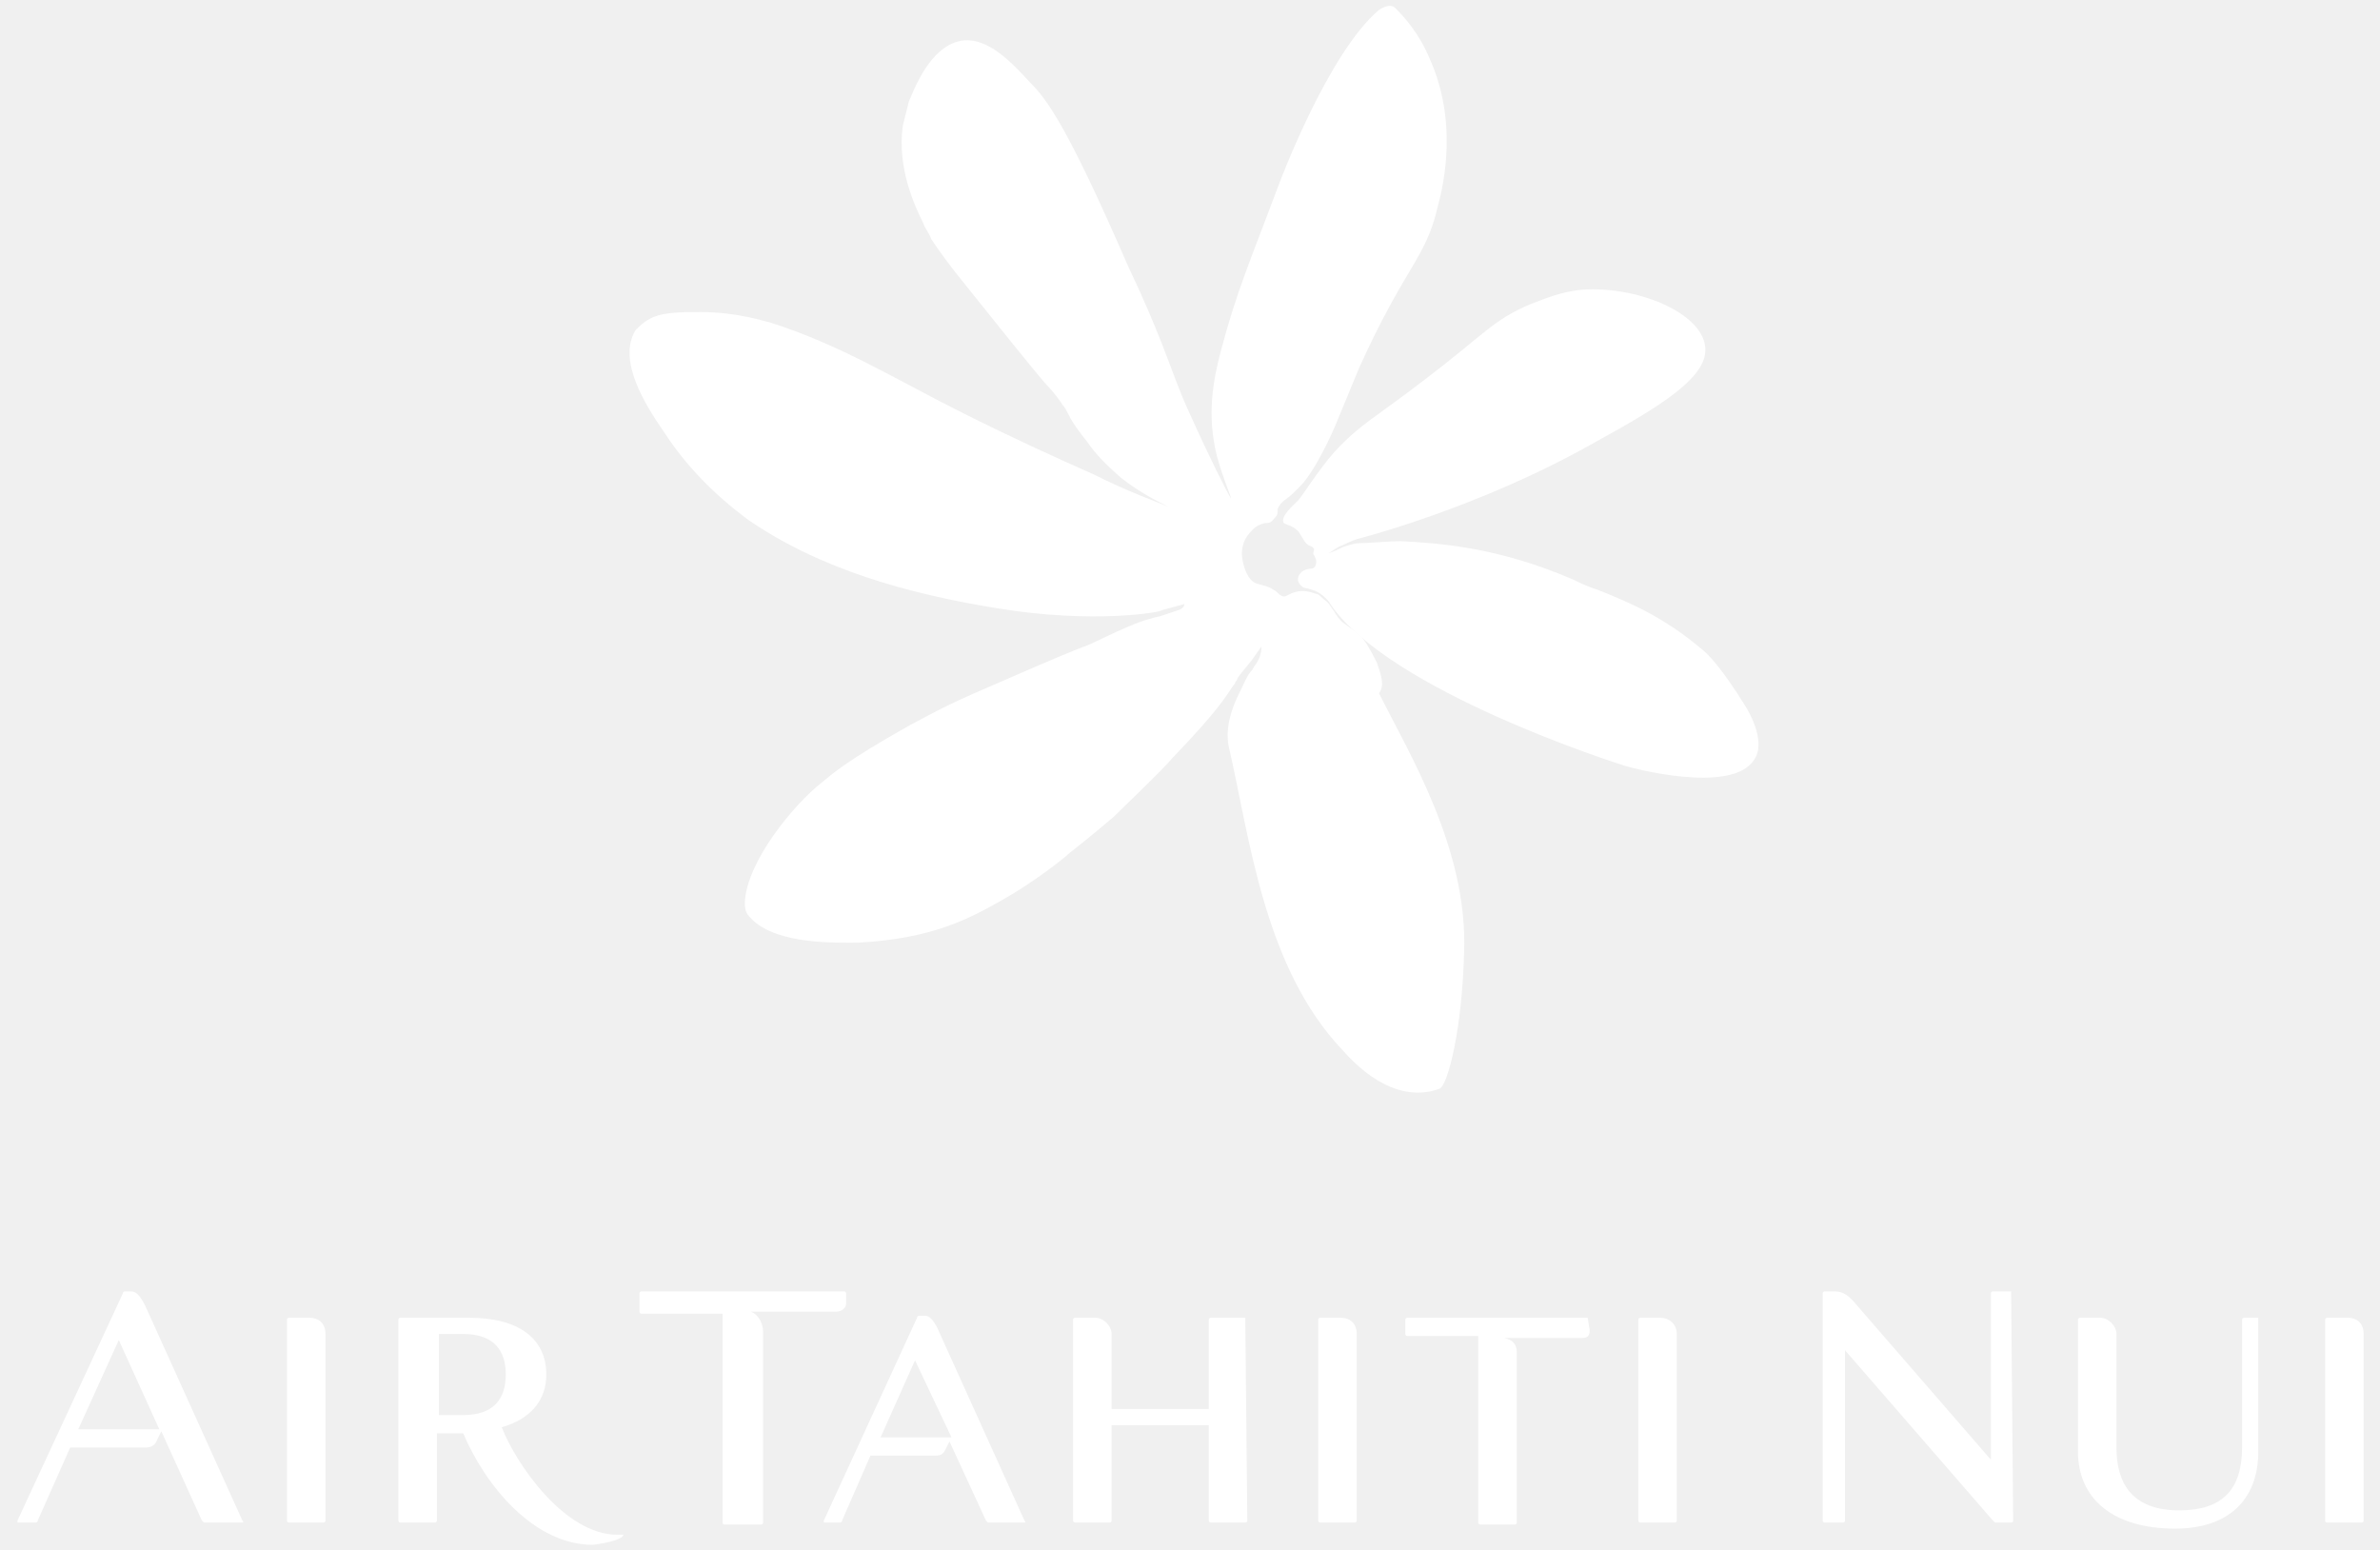
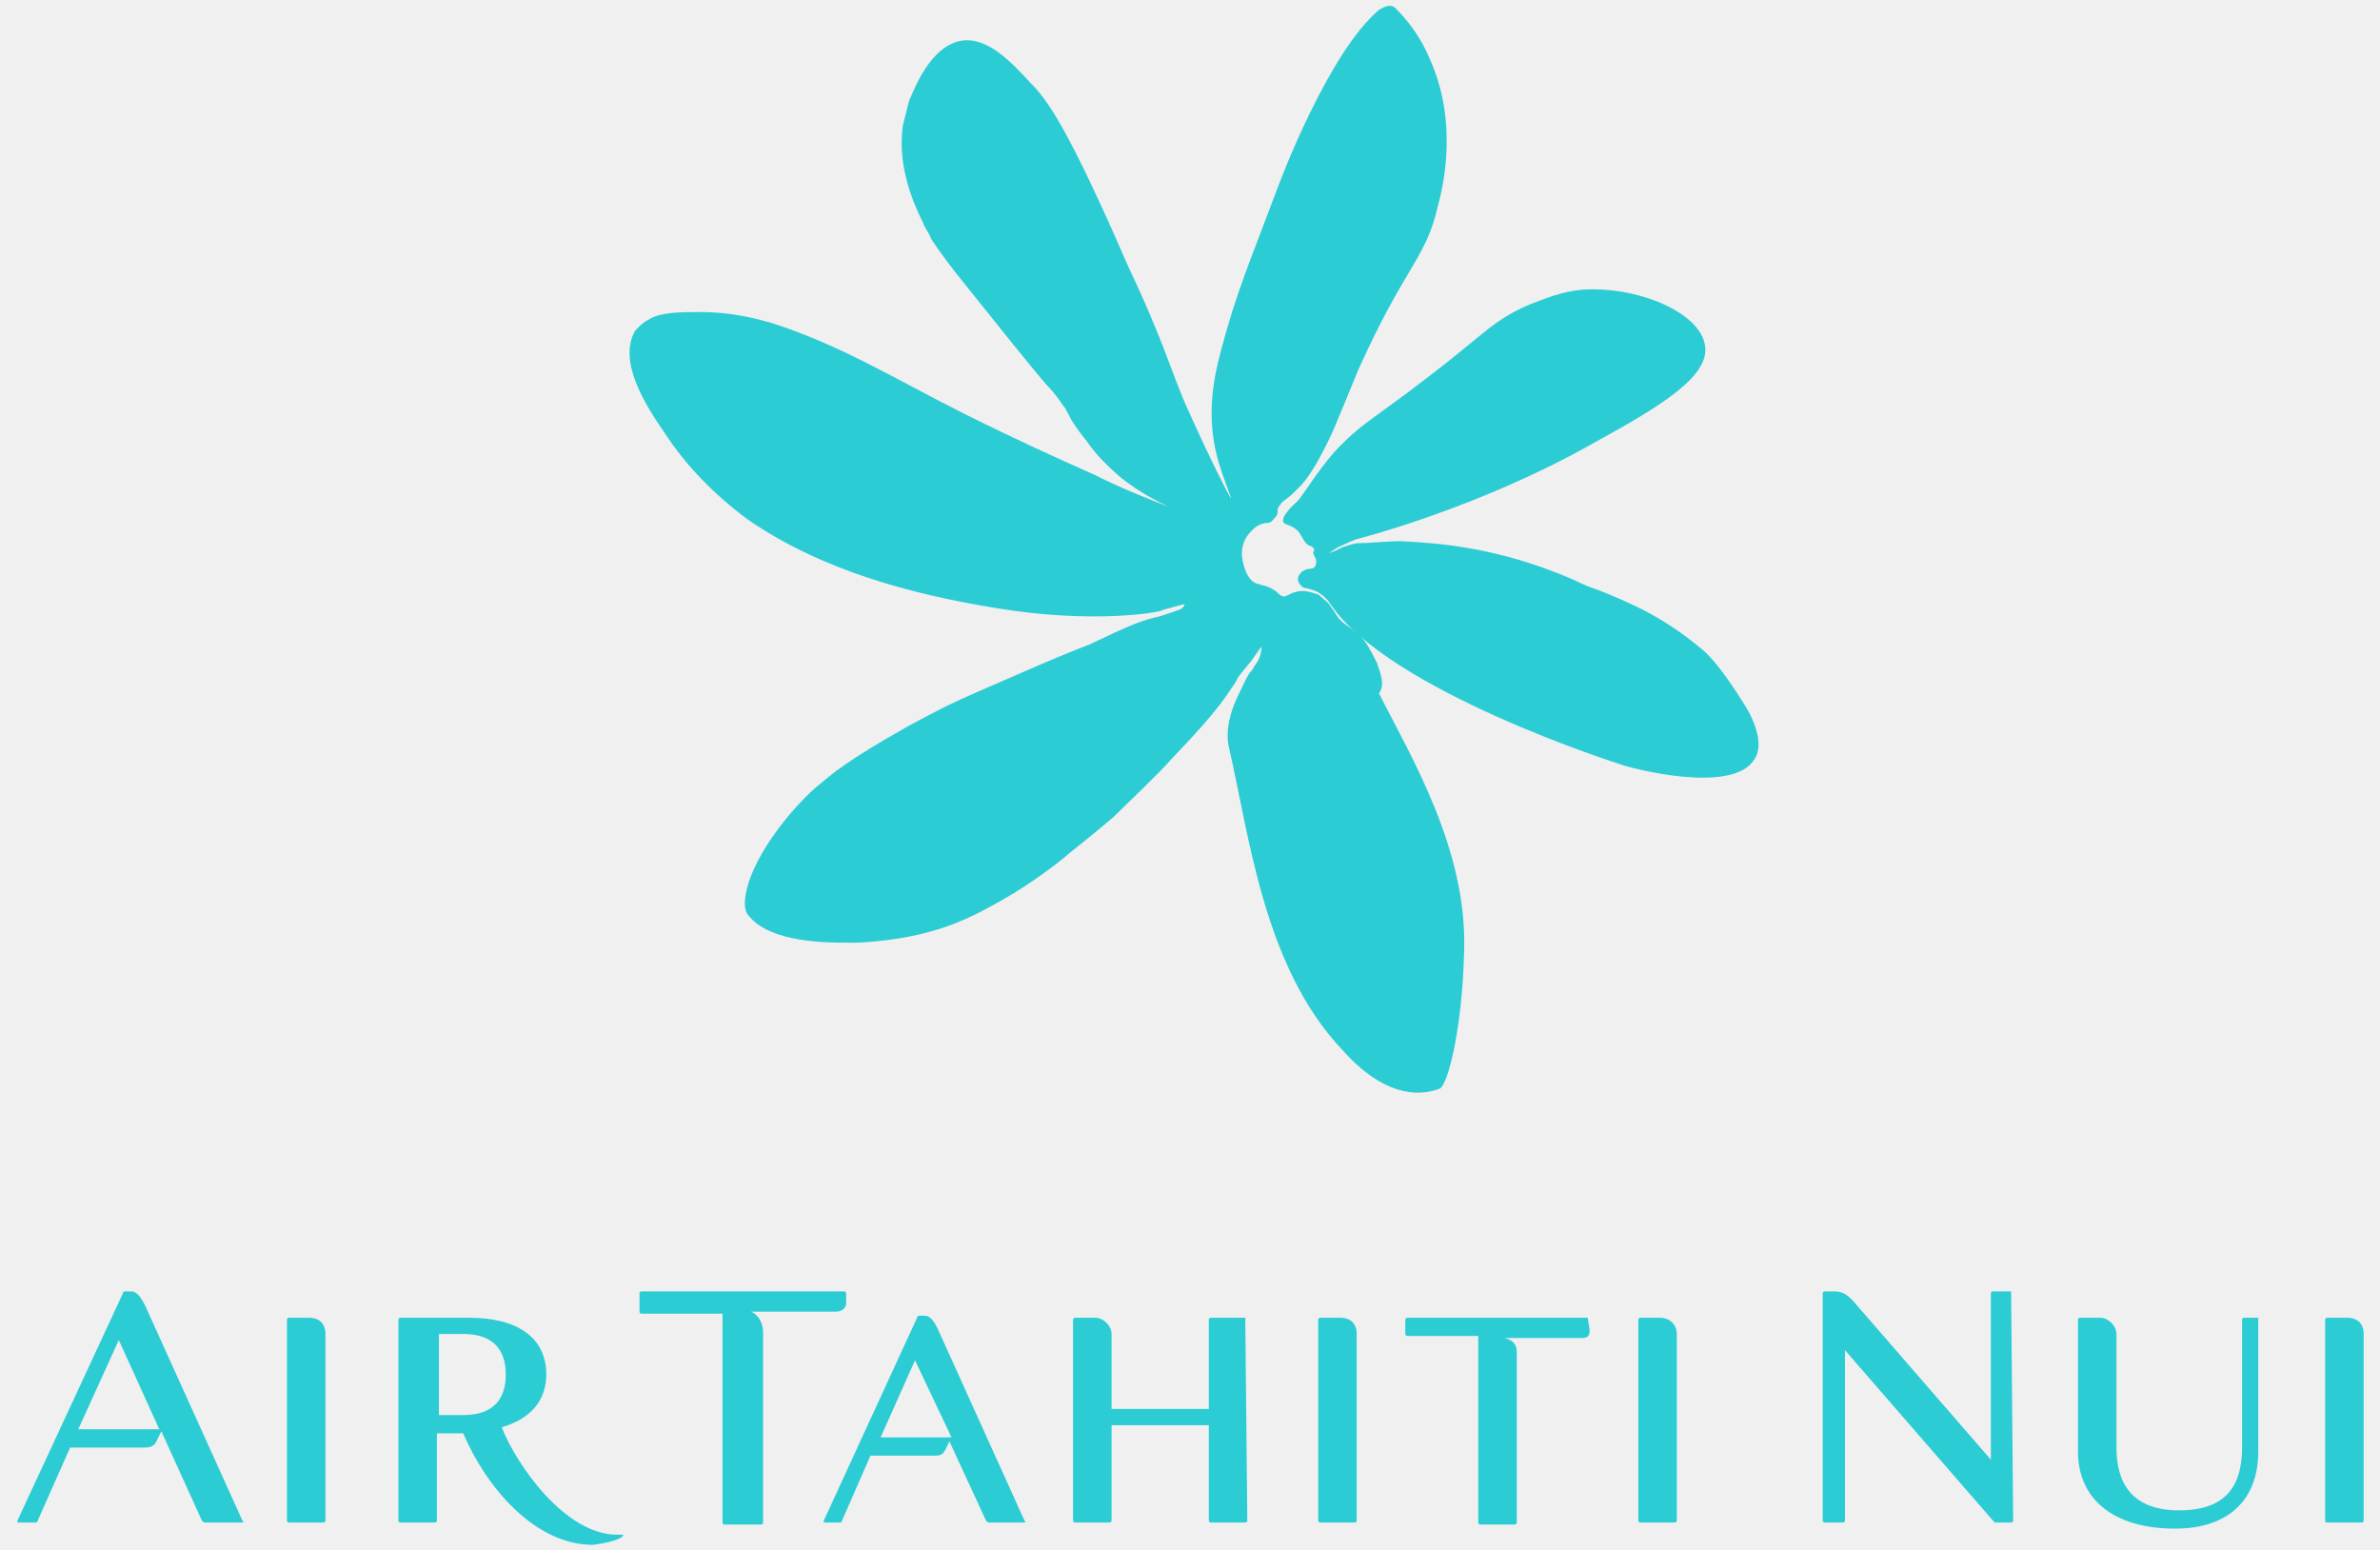
<svg xmlns="http://www.w3.org/2000/svg" width="129" height="84" viewBox="0 0 129 84" fill="none">
-   <path d="M16.762 71.418H15.664C15.664 71.418 15.554 71.418 15.554 71.527V82.406C15.554 82.406 15.554 82.516 15.664 82.516H17.53C17.53 82.516 17.64 82.516 17.64 82.406V72.297C17.64 71.747 17.311 71.418 16.762 71.418Z" fill="white" />
-   <path d="M72.657 71.418H71.559C71.559 71.418 71.449 71.418 71.449 71.527V82.406C71.449 82.406 71.449 82.516 71.559 82.516H73.426C73.426 82.516 73.536 82.516 73.536 82.406V72.297C73.536 71.747 73.206 71.418 72.657 71.418Z" fill="white" />
-   <path d="M90.008 71.418H88.91C88.91 71.418 88.8 71.418 88.8 71.527V82.406C88.8 82.406 88.8 82.516 88.91 82.516H90.776C90.776 82.516 90.886 82.516 90.886 82.406V72.297C90.886 71.747 90.447 71.418 90.008 71.418Z" fill="white" />
-   <path d="M127.235 71.418H126.137C126.137 71.418 126.027 71.418 126.027 71.527V82.406C126.027 82.406 126.027 82.516 126.137 82.516H128.004C128.004 82.516 128.114 82.516 128.114 82.406V72.297C128.114 71.747 127.784 71.418 127.235 71.418Z" fill="white" />
-   <path d="M40.701 71.088H45.313C45.643 71.088 45.862 70.868 45.862 70.648V70.099C45.862 70.099 45.862 69.989 45.752 69.989H34.771C34.771 69.989 34.661 69.989 34.661 70.099V71.088C34.661 71.088 34.661 71.198 34.771 71.198H39.163V82.516C39.163 82.516 39.163 82.626 39.273 82.626H41.25C41.25 82.626 41.36 82.626 41.36 82.516V72.187C41.36 71.637 41.03 71.198 40.701 71.088Z" fill="white" />
-   <path d="M7.867 70.758C7.537 70.099 7.317 69.989 7.098 69.989H6.768C6.768 69.989 6.659 69.989 6.659 70.099L0.948 82.407V82.516H1.937C1.937 82.516 2.046 82.516 2.046 82.407L3.803 78.451H7.867C8.196 78.451 8.416 78.341 8.525 78.011L8.745 77.571L10.941 82.407L11.051 82.516H13.138C13.138 82.516 13.248 82.516 13.138 82.407L7.867 70.758ZM4.243 77.462L6.439 72.626L8.635 77.462H4.243Z" fill="white" />
-   <path d="M67.496 71.418H65.629C65.629 71.418 65.52 71.418 65.52 71.527V76.362H60.249V72.297C60.249 71.857 59.809 71.418 59.37 71.418H58.272C58.272 71.418 58.162 71.418 58.162 71.527V82.406C58.162 82.406 58.162 82.516 58.272 82.516H60.139C60.139 82.516 60.249 82.516 60.249 82.406V77.242H65.52V82.406C65.52 82.406 65.52 82.516 65.629 82.516H67.496C67.496 82.516 67.606 82.516 67.606 82.406L67.496 71.418C67.606 71.418 67.496 71.418 67.496 71.418Z" fill="white" />
-   <path d="M50.804 71.967C50.584 71.528 50.365 71.308 50.145 71.308H49.816C49.816 71.308 49.706 71.308 49.706 71.418L44.654 82.407V82.516H45.533C45.533 82.516 45.643 82.516 45.643 82.407L47.18 78.89H50.694C51.023 78.89 51.133 78.78 51.243 78.561L51.463 78.121L53.44 82.407L53.549 82.516H55.526C55.526 82.516 55.636 82.516 55.526 82.407L50.804 71.967ZM47.729 77.901L49.596 73.725L51.573 77.901H47.729Z" fill="white" />
-   <path d="M86.054 71.418H76.281C76.281 71.418 76.171 71.418 76.171 71.527V72.297C76.171 72.297 76.171 72.406 76.281 72.406H80.124V82.516C80.124 82.516 80.124 82.626 80.234 82.626H82.101C82.101 82.626 82.211 82.626 82.211 82.516V73.286C82.211 72.846 81.991 72.626 81.552 72.516H85.725C86.054 72.516 86.164 72.406 86.164 72.077L86.054 71.418C86.164 71.418 86.054 71.418 86.054 71.418Z" fill="white" />
-   <path d="M122.402 71.418H121.634C121.634 71.418 121.524 71.418 121.524 71.527V78.45C121.524 80.758 120.426 81.857 118.12 81.857C115.594 81.857 114.715 80.428 114.715 78.45V72.297C114.715 71.857 114.276 71.418 113.837 71.418H112.739C112.739 71.418 112.629 71.418 112.629 71.527V78.67C112.629 81.198 114.496 82.846 117.9 82.846C120.755 82.846 122.402 81.308 122.402 78.67V71.418C122.512 71.418 122.512 71.418 122.402 71.418Z" fill="white" />
-   <path d="M33.783 83.176C33.673 83.176 33.563 83.176 33.454 83.176C30.599 83.176 27.963 79.33 27.194 77.352C28.732 76.912 29.61 75.923 29.61 74.494C29.61 72.516 28.073 71.418 25.437 71.418H21.704C21.704 71.418 21.594 71.418 21.594 71.527V82.406C21.594 82.406 21.594 82.516 21.704 82.516H23.57C23.57 82.516 23.68 82.516 23.68 82.406V77.681H25.108C26.316 80.538 28.951 83.725 32.136 83.725C33.014 83.615 33.783 83.395 33.783 83.176ZM25.108 76.692H23.79V72.297H25.108C26.755 72.297 27.414 73.176 27.414 74.494C27.414 75.813 26.755 76.692 25.108 76.692Z" fill="white" />
-   <path d="M109.006 69.989H108.017C108.017 69.989 107.908 69.989 107.908 70.099V79.11L100.66 70.758C100.221 70.209 99.891 69.989 99.452 69.989H98.903C98.903 69.989 98.793 69.989 98.793 70.099V82.407C98.793 82.407 98.793 82.516 98.903 82.516H99.891C99.891 82.516 100.001 82.516 100.001 82.407V73.176L108.017 82.407L108.127 82.516H109.006C109.006 82.516 109.116 82.516 109.116 82.407L109.006 69.989C109.116 69.989 109.116 69.989 109.006 69.989Z" fill="white" />
-   <path d="M94.51 38.121C93.412 36.363 92.643 35.484 92.204 35.154C90.117 33.396 88.251 32.627 86.603 31.967C86.274 31.857 85.944 31.747 85.285 31.418C81.222 29.659 78.038 29.44 75.951 29.33C75.183 29.33 74.194 29.44 73.645 29.44C73.425 29.44 73.096 29.549 72.767 29.659C72.547 29.769 72.327 29.879 71.998 29.989C72.218 29.879 72.437 29.659 72.767 29.549C73.206 29.33 73.535 29.22 73.535 29.22C73.535 29.22 80.124 27.572 86.493 23.945C89.898 22.077 92.643 20.429 92.423 18.78C92.204 16.912 88.69 15.484 85.725 15.703C84.627 15.813 83.858 16.143 82.979 16.473C80.893 17.352 80.454 18.121 77.269 20.538C74.414 22.736 73.755 22.956 72.327 24.495C71.449 25.484 70.57 26.912 70.351 27.132C70.131 27.352 69.362 28.011 69.582 28.341C69.692 28.451 70.021 28.451 70.351 28.78C70.46 28.89 70.68 29.33 70.79 29.44C71.01 29.659 71.119 29.549 71.229 29.769C71.229 29.879 71.119 29.989 71.229 30.099C71.339 30.319 71.339 30.319 71.339 30.429C71.339 30.539 71.339 30.648 71.229 30.758C71.119 30.868 70.9 30.758 70.57 30.978C70.46 31.088 70.351 31.198 70.351 31.418C70.351 31.528 70.46 31.747 70.68 31.857C70.68 31.857 70.79 31.857 71.119 31.967C71.559 32.077 71.998 32.517 72.108 32.736C75.292 37.462 87.811 41.418 87.811 41.418C88.36 41.638 93.851 43.066 95.059 41.198C95.718 40.319 94.949 38.78 94.51 38.121Z" fill="white" />
-   <path d="M74.634 35.923C74.195 35.044 73.975 34.714 73.755 34.495C73.426 34.165 73.206 34.055 72.767 33.725L72.657 33.615C72.437 33.396 72.437 33.286 72.108 32.846C71.998 32.626 71.778 32.517 71.669 32.407C71.559 32.297 71.449 32.187 71.339 32.187C71.01 32.077 70.68 31.967 70.241 32.077C69.802 32.187 69.692 32.407 69.472 32.297C69.253 32.187 69.253 32.077 69.033 31.967C68.704 31.747 68.484 31.747 68.155 31.637C67.715 31.527 67.496 30.978 67.386 30.538C67.276 30.099 67.276 29.659 67.496 29.22C67.606 29 67.825 28.78 67.935 28.67C68.155 28.451 68.484 28.341 68.704 28.341C68.923 28.341 69.033 28.121 69.143 28.011C69.253 27.901 69.253 27.791 69.253 27.572C69.253 27.572 69.363 27.352 69.472 27.242C69.692 27.022 69.802 27.022 70.131 26.692C70.241 26.582 70.351 26.473 70.461 26.363C71.339 25.484 72.328 23.176 72.328 23.176C72.657 22.407 73.096 21.308 73.645 19.989C76.171 14.385 77.269 14.055 77.928 11.198C78.258 9.989 79.026 6.582 77.489 3.176C76.94 1.857 76.171 0.978 75.622 0.429C75.512 0.319 75.402 0.319 75.293 0.319C75.293 0.319 75.073 0.319 74.743 0.539C71.998 2.846 69.363 9.879 69.363 9.879C67.715 14.275 67.056 15.703 66.178 19C65.739 20.648 65.409 22.517 65.958 24.714C66.288 25.923 66.727 26.912 66.727 27.022C66.507 26.692 65.519 24.714 64.531 22.517C63.872 21.088 63.762 20.648 62.993 18.67C62.554 17.572 62.115 16.473 61.127 14.385C57.832 6.802 56.734 5.374 55.855 4.495C54.757 3.286 53.549 2.077 52.232 2.187C50.365 2.407 49.486 5.044 49.267 5.484C49.157 5.923 49.047 6.363 48.937 6.802C48.608 9.11 49.596 11.198 50.035 12.077C50.145 12.407 50.365 12.626 50.474 12.956C50.914 13.615 51.463 14.385 52.451 15.594C53.769 17.242 55.965 19.989 56.734 20.868C56.844 20.978 57.173 21.308 57.612 21.967C57.722 22.077 57.832 22.297 57.942 22.517C58.161 22.956 58.491 23.396 58.93 23.945C59.37 24.604 60.028 25.264 60.797 25.923C61.785 26.692 62.664 27.132 63.323 27.462C62.554 27.132 61.236 26.692 59.26 25.703C57.283 24.824 55.087 23.835 52.232 22.407C48.498 20.538 45.533 18.67 41.689 17.462C41.58 17.462 40.042 16.912 37.956 16.912C36.858 16.912 35.759 16.912 35.1 17.352C34.881 17.462 34.661 17.681 34.442 17.901C33.453 19.549 34.991 21.967 35.979 23.396C37.187 25.264 38.724 26.802 40.481 28.121C44.435 30.868 49.267 32.187 53.989 32.956C59.26 33.835 62.993 33.176 62.993 33.066L64.201 32.736C64.201 32.736 64.201 32.956 63.872 33.066C63.213 33.286 63.213 33.286 62.884 33.396C61.895 33.615 61.346 33.835 59.04 34.934C58.161 35.264 56.844 35.813 55.087 36.583C51.243 38.231 51.133 38.341 49.267 39.33C45.752 41.308 45.094 41.967 44.544 42.407C43.007 43.615 40.481 46.692 40.372 48.89C40.372 49.44 40.481 49.55 40.811 49.879C42.238 51.198 45.313 51.088 46.521 51.088C50.584 50.868 52.561 49.769 54.318 48.78C56.075 47.791 57.722 46.473 57.942 46.253C58.491 45.813 58.93 45.484 60.358 44.275C61.017 43.615 62.884 41.857 63.542 41.088C66.398 38.121 66.507 37.572 66.947 37.022C66.947 36.912 67.056 36.912 67.056 36.802C67.166 36.583 67.386 36.363 67.825 35.813C68.045 35.484 68.374 35.044 68.374 35.044C68.374 35.154 68.374 35.593 68.045 36.033C67.935 36.143 67.935 36.253 67.825 36.363C67.606 36.583 67.386 37.132 67.166 37.572C66.398 39.11 66.507 40.099 66.617 40.538C67.715 45.264 68.484 52.407 72.767 56.912C74.414 58.78 76.281 59.659 78.038 59C78.477 58.78 79.246 55.813 79.356 51.637C79.575 46.033 76.391 40.868 74.743 37.572C75.073 37.132 74.853 36.583 74.634 35.923Z" fill="white" />
+   <path d="M16.762 71.418H15.664C15.664 71.418 15.554 71.418 15.554 71.527V82.406C15.554 82.406 15.554 82.516 15.664 82.516H17.53C17.53 82.516 17.64 82.516 17.64 82.406V72.297C17.64 71.747 17.311 71.418 16.762 71.418Z" fill="#2CCCD4" />
+   <path d="M72.657 71.418H71.559C71.559 71.418 71.449 71.418 71.449 71.527V82.406C71.449 82.406 71.449 82.516 71.559 82.516H73.426C73.426 82.516 73.536 82.516 73.536 82.406V72.297C73.536 71.747 73.206 71.418 72.657 71.418Z" fill="#2CCCD4" />
+   <path d="M90.008 71.418H88.91C88.91 71.418 88.8 71.418 88.8 71.527V82.406C88.8 82.406 88.8 82.516 88.91 82.516H90.776C90.776 82.516 90.886 82.516 90.886 82.406V72.297C90.886 71.747 90.447 71.418 90.008 71.418Z" fill="#2CCCD4" />
+   <path d="M127.235 71.418H126.137C126.137 71.418 126.027 71.418 126.027 71.527V82.406C126.027 82.406 126.027 82.516 126.137 82.516H128.004C128.004 82.516 128.114 82.516 128.114 82.406V72.297C128.114 71.747 127.784 71.418 127.235 71.418Z" fill="#2CCCD4" />
+   <path d="M40.701 71.088H45.313C45.643 71.088 45.862 70.868 45.862 70.648V70.099C45.862 70.099 45.862 69.989 45.752 69.989H34.771C34.771 69.989 34.661 69.989 34.661 70.099V71.088C34.661 71.088 34.661 71.198 34.771 71.198H39.163V82.516C39.163 82.516 39.163 82.626 39.273 82.626H41.25C41.25 82.626 41.36 82.626 41.36 82.516V72.187C41.36 71.637 41.03 71.198 40.701 71.088Z" fill="#2CCCD4" />
+   <path d="M7.867 70.758C7.537 70.099 7.317 69.989 7.098 69.989H6.768C6.768 69.989 6.659 69.989 6.659 70.099L0.948 82.407V82.516H1.937C1.937 82.516 2.046 82.516 2.046 82.407L3.803 78.451H7.867C8.196 78.451 8.416 78.341 8.525 78.011L8.745 77.571L10.941 82.407L11.051 82.516H13.138C13.138 82.516 13.248 82.516 13.138 82.407L7.867 70.758ZM4.243 77.462L6.439 72.626L8.635 77.462H4.243Z" fill="#2CCCD4" />
+   <path d="M67.496 71.418H65.629C65.629 71.418 65.52 71.418 65.52 71.527V76.362H60.249V72.297C60.249 71.857 59.809 71.418 59.37 71.418H58.272C58.272 71.418 58.162 71.418 58.162 71.527V82.406C58.162 82.406 58.162 82.516 58.272 82.516H60.139C60.139 82.516 60.249 82.516 60.249 82.406V77.242H65.52V82.406C65.52 82.406 65.52 82.516 65.629 82.516H67.496C67.496 82.516 67.606 82.516 67.606 82.406L67.496 71.418C67.606 71.418 67.496 71.418 67.496 71.418Z" fill="#2CCCD4" />
+   <path d="M50.804 71.967C50.584 71.528 50.365 71.308 50.145 71.308H49.816C49.816 71.308 49.706 71.308 49.706 71.418L44.654 82.407V82.516H45.533C45.533 82.516 45.643 82.516 45.643 82.407L47.18 78.89H50.694C51.023 78.89 51.133 78.78 51.243 78.561L51.463 78.121L53.44 82.407L53.549 82.516H55.526C55.526 82.516 55.636 82.516 55.526 82.407L50.804 71.967ZM47.729 77.901L49.596 73.725L51.573 77.901H47.729Z" fill="#2CCCD4" />
+   <path d="M86.054 71.418H76.281C76.281 71.418 76.171 71.418 76.171 71.527V72.297C76.171 72.297 76.171 72.406 76.281 72.406H80.124V82.516C80.124 82.516 80.124 82.626 80.234 82.626H82.101C82.101 82.626 82.211 82.626 82.211 82.516V73.286C82.211 72.846 81.991 72.626 81.552 72.516H85.725C86.054 72.516 86.164 72.406 86.164 72.077L86.054 71.418C86.164 71.418 86.054 71.418 86.054 71.418Z" fill="#2CCCD4" />
+   <path d="M122.402 71.418H121.634C121.634 71.418 121.524 71.418 121.524 71.527V78.45C121.524 80.758 120.426 81.857 118.12 81.857C115.594 81.857 114.715 80.428 114.715 78.45V72.297C114.715 71.857 114.276 71.418 113.837 71.418H112.739C112.739 71.418 112.629 71.418 112.629 71.527V78.67C112.629 81.198 114.496 82.846 117.9 82.846C120.755 82.846 122.402 81.308 122.402 78.67V71.418C122.512 71.418 122.512 71.418 122.402 71.418Z" fill="#2CCCD4" />
+   <path d="M33.783 83.176C33.673 83.176 33.563 83.176 33.454 83.176C30.599 83.176 27.963 79.33 27.194 77.352C28.732 76.912 29.61 75.923 29.61 74.494C29.61 72.516 28.073 71.418 25.437 71.418H21.704C21.704 71.418 21.594 71.418 21.594 71.527V82.406C21.594 82.406 21.594 82.516 21.704 82.516H23.57C23.57 82.516 23.68 82.516 23.68 82.406V77.681H25.108C26.316 80.538 28.951 83.725 32.136 83.725C33.014 83.615 33.783 83.395 33.783 83.176ZM25.108 76.692H23.79V72.297H25.108C26.755 72.297 27.414 73.176 27.414 74.494C27.414 75.813 26.755 76.692 25.108 76.692Z" fill="#2CCCD4" />
+   <path d="M109.006 69.989H108.017C108.017 69.989 107.908 69.989 107.908 70.099V79.11L100.66 70.758C100.221 70.209 99.891 69.989 99.452 69.989H98.903C98.903 69.989 98.793 69.989 98.793 70.099V82.407C98.793 82.407 98.793 82.516 98.903 82.516H99.891C99.891 82.516 100.001 82.516 100.001 82.407V73.176L108.017 82.407L108.127 82.516H109.006C109.006 82.516 109.116 82.516 109.116 82.407L109.006 69.989C109.116 69.989 109.116 69.989 109.006 69.989Z" fill="#2CCCD4" />
+   <path d="M94.51 38.121C93.412 36.363 92.643 35.484 92.204 35.154C90.117 33.396 88.251 32.627 86.603 31.967C86.274 31.857 85.944 31.747 85.285 31.418C81.222 29.659 78.038 29.44 75.951 29.33C75.183 29.33 74.194 29.44 73.645 29.44C73.425 29.44 73.096 29.549 72.767 29.659C72.547 29.769 72.327 29.879 71.998 29.989C72.218 29.879 72.437 29.659 72.767 29.549C73.206 29.33 73.535 29.22 73.535 29.22C73.535 29.22 80.124 27.572 86.493 23.945C89.898 22.077 92.643 20.429 92.423 18.78C92.204 16.912 88.69 15.484 85.725 15.703C84.627 15.813 83.858 16.143 82.979 16.473C80.893 17.352 80.454 18.121 77.269 20.538C74.414 22.736 73.755 22.956 72.327 24.495C71.449 25.484 70.57 26.912 70.351 27.132C70.131 27.352 69.362 28.011 69.582 28.341C69.692 28.451 70.021 28.451 70.351 28.78C70.46 28.89 70.68 29.33 70.79 29.44C71.01 29.659 71.119 29.549 71.229 29.769C71.229 29.879 71.119 29.989 71.229 30.099C71.339 30.319 71.339 30.319 71.339 30.429C71.339 30.539 71.339 30.648 71.229 30.758C71.119 30.868 70.9 30.758 70.57 30.978C70.46 31.088 70.351 31.198 70.351 31.418C70.351 31.528 70.46 31.747 70.68 31.857C70.68 31.857 70.79 31.857 71.119 31.967C71.559 32.077 71.998 32.517 72.108 32.736C75.292 37.462 87.811 41.418 87.811 41.418C88.36 41.638 93.851 43.066 95.059 41.198C95.718 40.319 94.949 38.78 94.51 38.121Z" fill="#2CCCD4" />
+   <path d="M74.634 35.923C74.195 35.044 73.975 34.714 73.755 34.495C73.426 34.165 73.206 34.055 72.767 33.725L72.657 33.615C72.437 33.396 72.437 33.286 72.108 32.846C71.998 32.626 71.778 32.517 71.669 32.407C71.559 32.297 71.449 32.187 71.339 32.187C71.01 32.077 70.68 31.967 70.241 32.077C69.802 32.187 69.692 32.407 69.472 32.297C69.253 32.187 69.253 32.077 69.033 31.967C68.704 31.747 68.484 31.747 68.155 31.637C67.715 31.527 67.496 30.978 67.386 30.538C67.276 30.099 67.276 29.659 67.496 29.22C67.606 29 67.825 28.78 67.935 28.67C68.155 28.451 68.484 28.341 68.704 28.341C68.923 28.341 69.033 28.121 69.143 28.011C69.253 27.901 69.253 27.791 69.253 27.572C69.253 27.572 69.363 27.352 69.472 27.242C69.692 27.022 69.802 27.022 70.131 26.692C70.241 26.582 70.351 26.473 70.461 26.363C71.339 25.484 72.328 23.176 72.328 23.176C72.657 22.407 73.096 21.308 73.645 19.989C76.171 14.385 77.269 14.055 77.928 11.198C78.258 9.989 79.026 6.582 77.489 3.176C76.94 1.857 76.171 0.978 75.622 0.429C75.512 0.319 75.402 0.319 75.293 0.319C75.293 0.319 75.073 0.319 74.743 0.539C71.998 2.846 69.363 9.879 69.363 9.879C67.715 14.275 67.056 15.703 66.178 19C65.739 20.648 65.409 22.517 65.958 24.714C66.288 25.923 66.727 26.912 66.727 27.022C66.507 26.692 65.519 24.714 64.531 22.517C63.872 21.088 63.762 20.648 62.993 18.67C62.554 17.572 62.115 16.473 61.127 14.385C57.832 6.802 56.734 5.374 55.855 4.495C54.757 3.286 53.549 2.077 52.232 2.187C50.365 2.407 49.486 5.044 49.267 5.484C49.157 5.923 49.047 6.363 48.937 6.802C48.608 9.11 49.596 11.198 50.035 12.077C50.145 12.407 50.365 12.626 50.474 12.956C50.914 13.615 51.463 14.385 52.451 15.594C53.769 17.242 55.965 19.989 56.734 20.868C56.844 20.978 57.173 21.308 57.612 21.967C57.722 22.077 57.832 22.297 57.942 22.517C58.161 22.956 58.491 23.396 58.93 23.945C59.37 24.604 60.028 25.264 60.797 25.923C61.785 26.692 62.664 27.132 63.323 27.462C62.554 27.132 61.236 26.692 59.26 25.703C57.283 24.824 55.087 23.835 52.232 22.407C48.498 20.538 45.533 18.67 41.689 17.462C41.58 17.462 40.042 16.912 37.956 16.912C36.858 16.912 35.759 16.912 35.1 17.352C34.881 17.462 34.661 17.681 34.442 17.901C33.453 19.549 34.991 21.967 35.979 23.396C37.187 25.264 38.724 26.802 40.481 28.121C44.435 30.868 49.267 32.187 53.989 32.956C59.26 33.835 62.993 33.176 62.993 33.066L64.201 32.736C64.201 32.736 64.201 32.956 63.872 33.066C63.213 33.286 63.213 33.286 62.884 33.396C61.895 33.615 61.346 33.835 59.04 34.934C58.161 35.264 56.844 35.813 55.087 36.583C51.243 38.231 51.133 38.341 49.267 39.33C45.752 41.308 45.094 41.967 44.544 42.407C43.007 43.615 40.481 46.692 40.372 48.89C40.372 49.44 40.481 49.55 40.811 49.879C42.238 51.198 45.313 51.088 46.521 51.088C50.584 50.868 52.561 49.769 54.318 48.78C56.075 47.791 57.722 46.473 57.942 46.253C58.491 45.813 58.93 45.484 60.358 44.275C61.017 43.615 62.884 41.857 63.542 41.088C66.398 38.121 66.507 37.572 66.947 37.022C66.947 36.912 67.056 36.912 67.056 36.802C67.166 36.583 67.386 36.363 67.825 35.813C68.045 35.484 68.374 35.044 68.374 35.044C68.374 35.154 68.374 35.593 68.045 36.033C67.935 36.143 67.935 36.253 67.825 36.363C67.606 36.583 67.386 37.132 67.166 37.572C66.398 39.11 66.507 40.099 66.617 40.538C67.715 45.264 68.484 52.407 72.767 56.912C74.414 58.78 76.281 59.659 78.038 59C78.477 58.78 79.246 55.813 79.356 51.637C79.575 46.033 76.391 40.868 74.743 37.572C75.073 37.132 74.853 36.583 74.634 35.923Z" fill="#2CCCD4" />
</svg>
